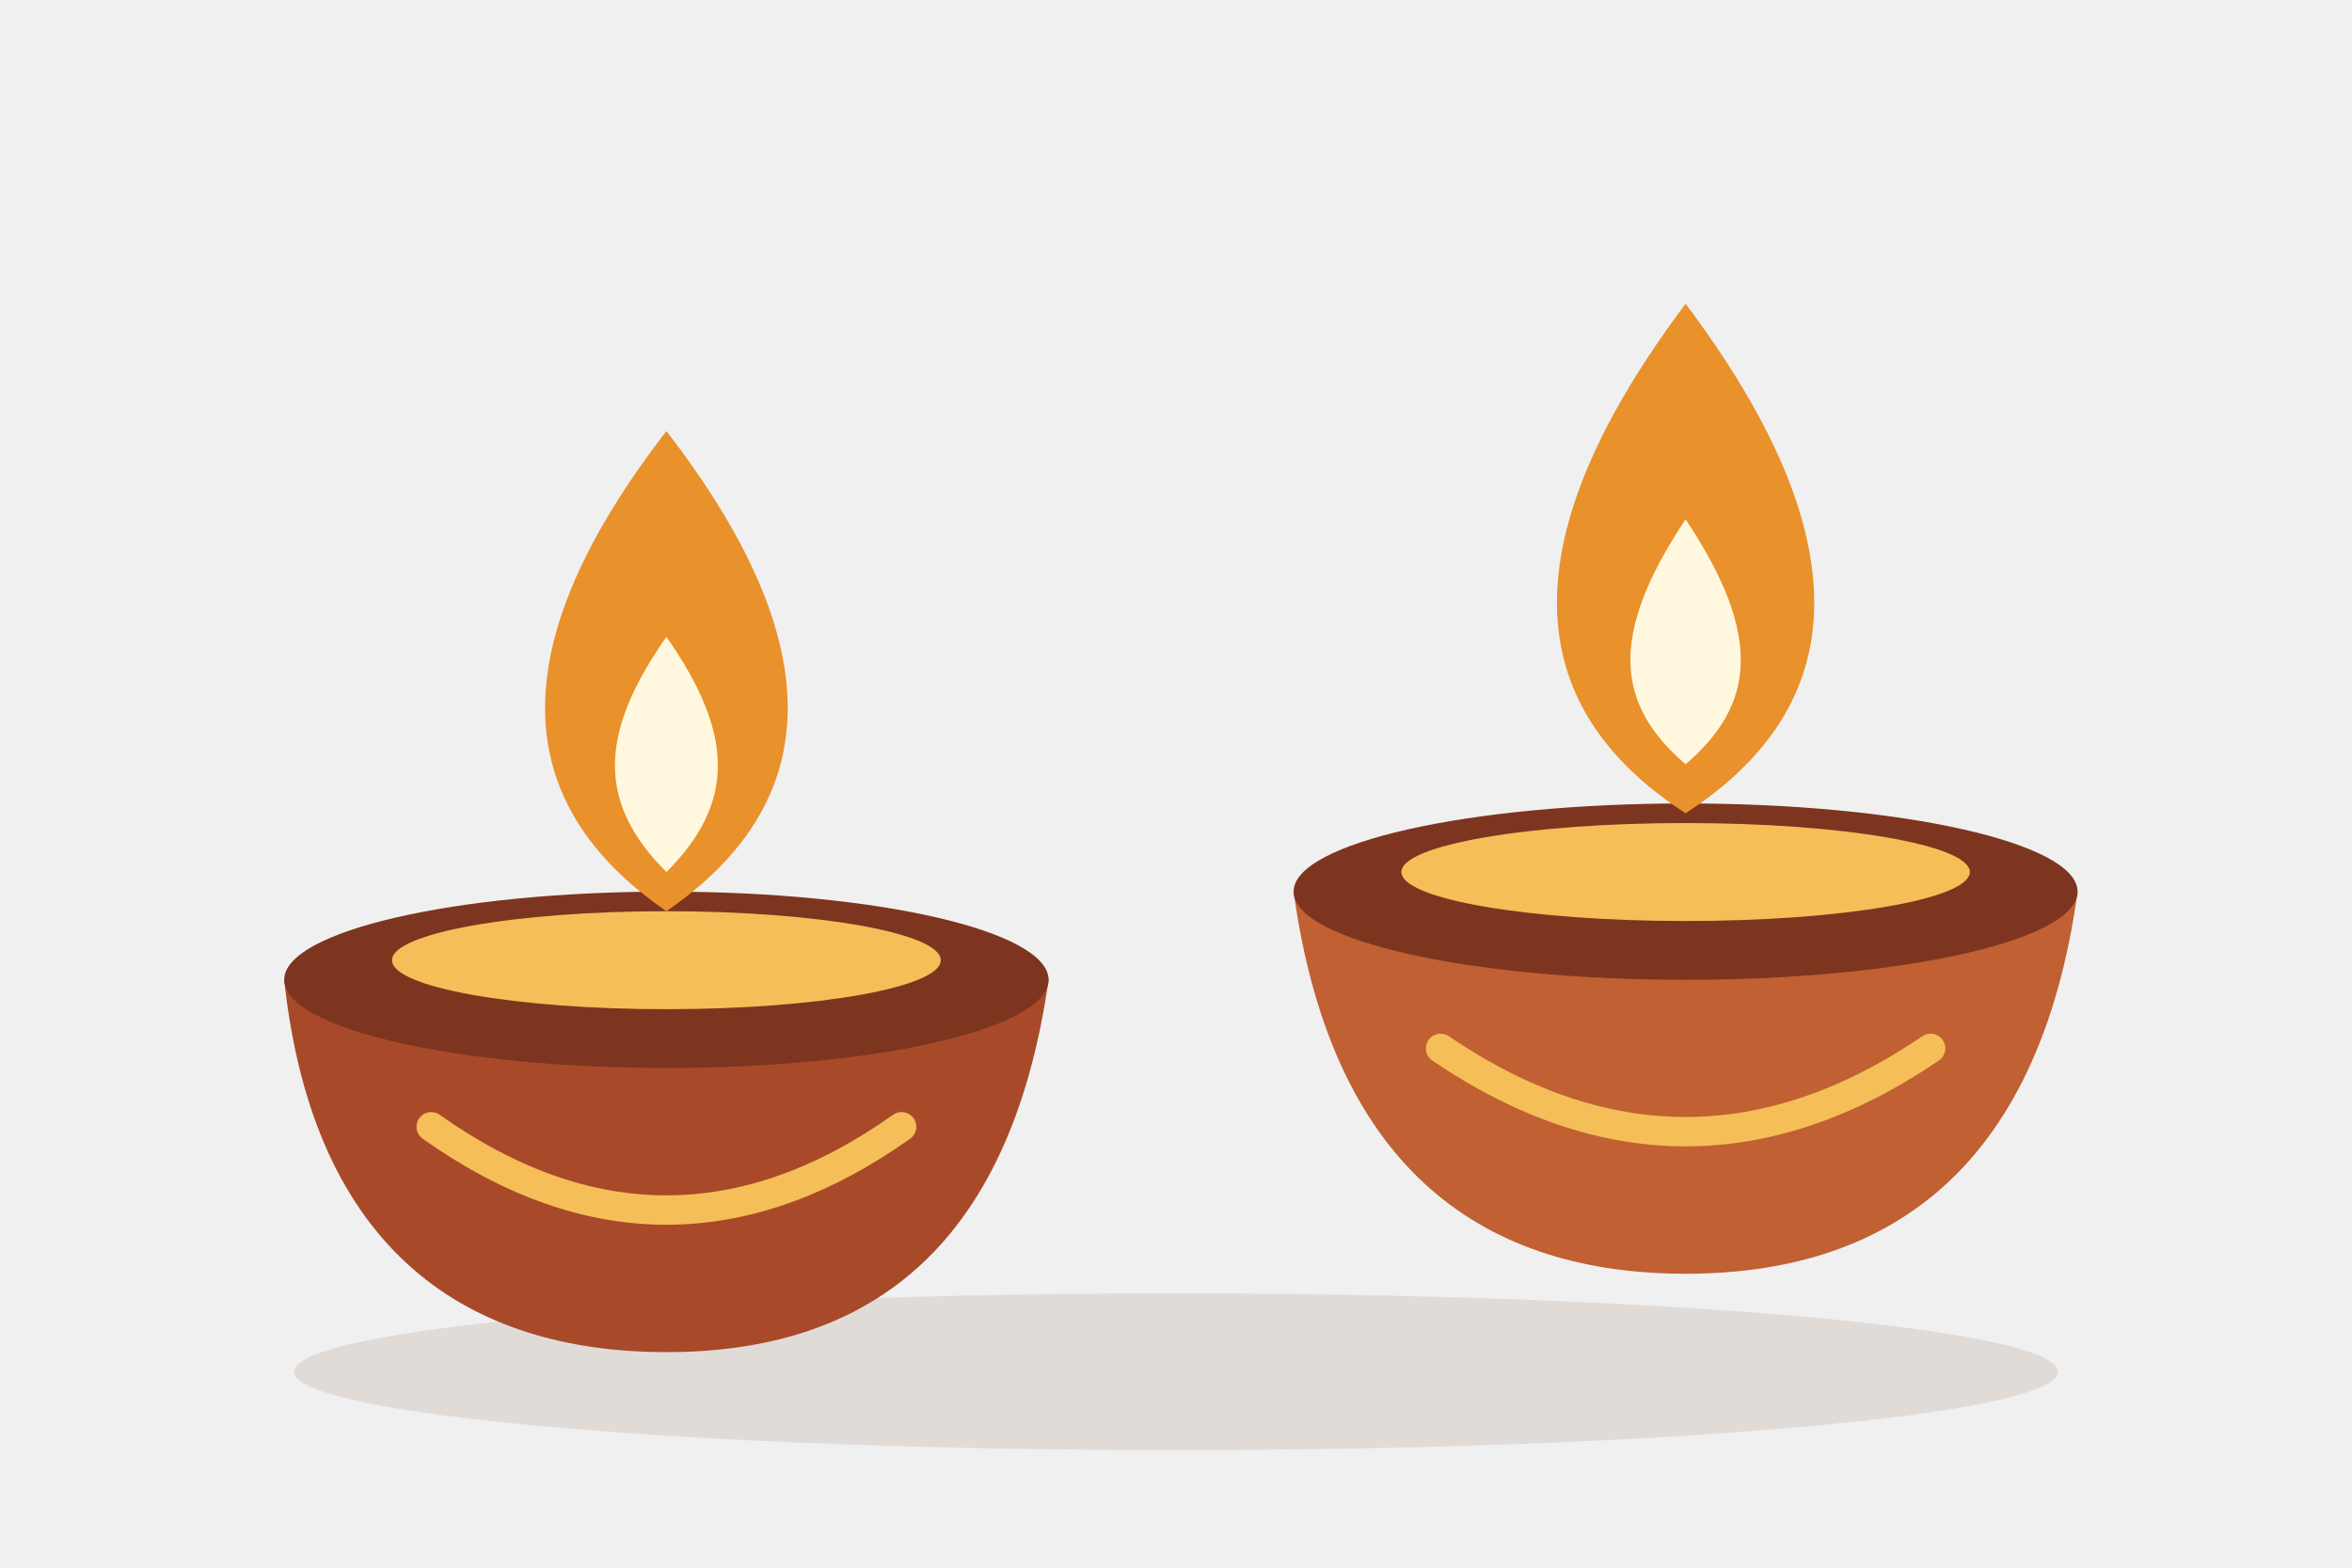
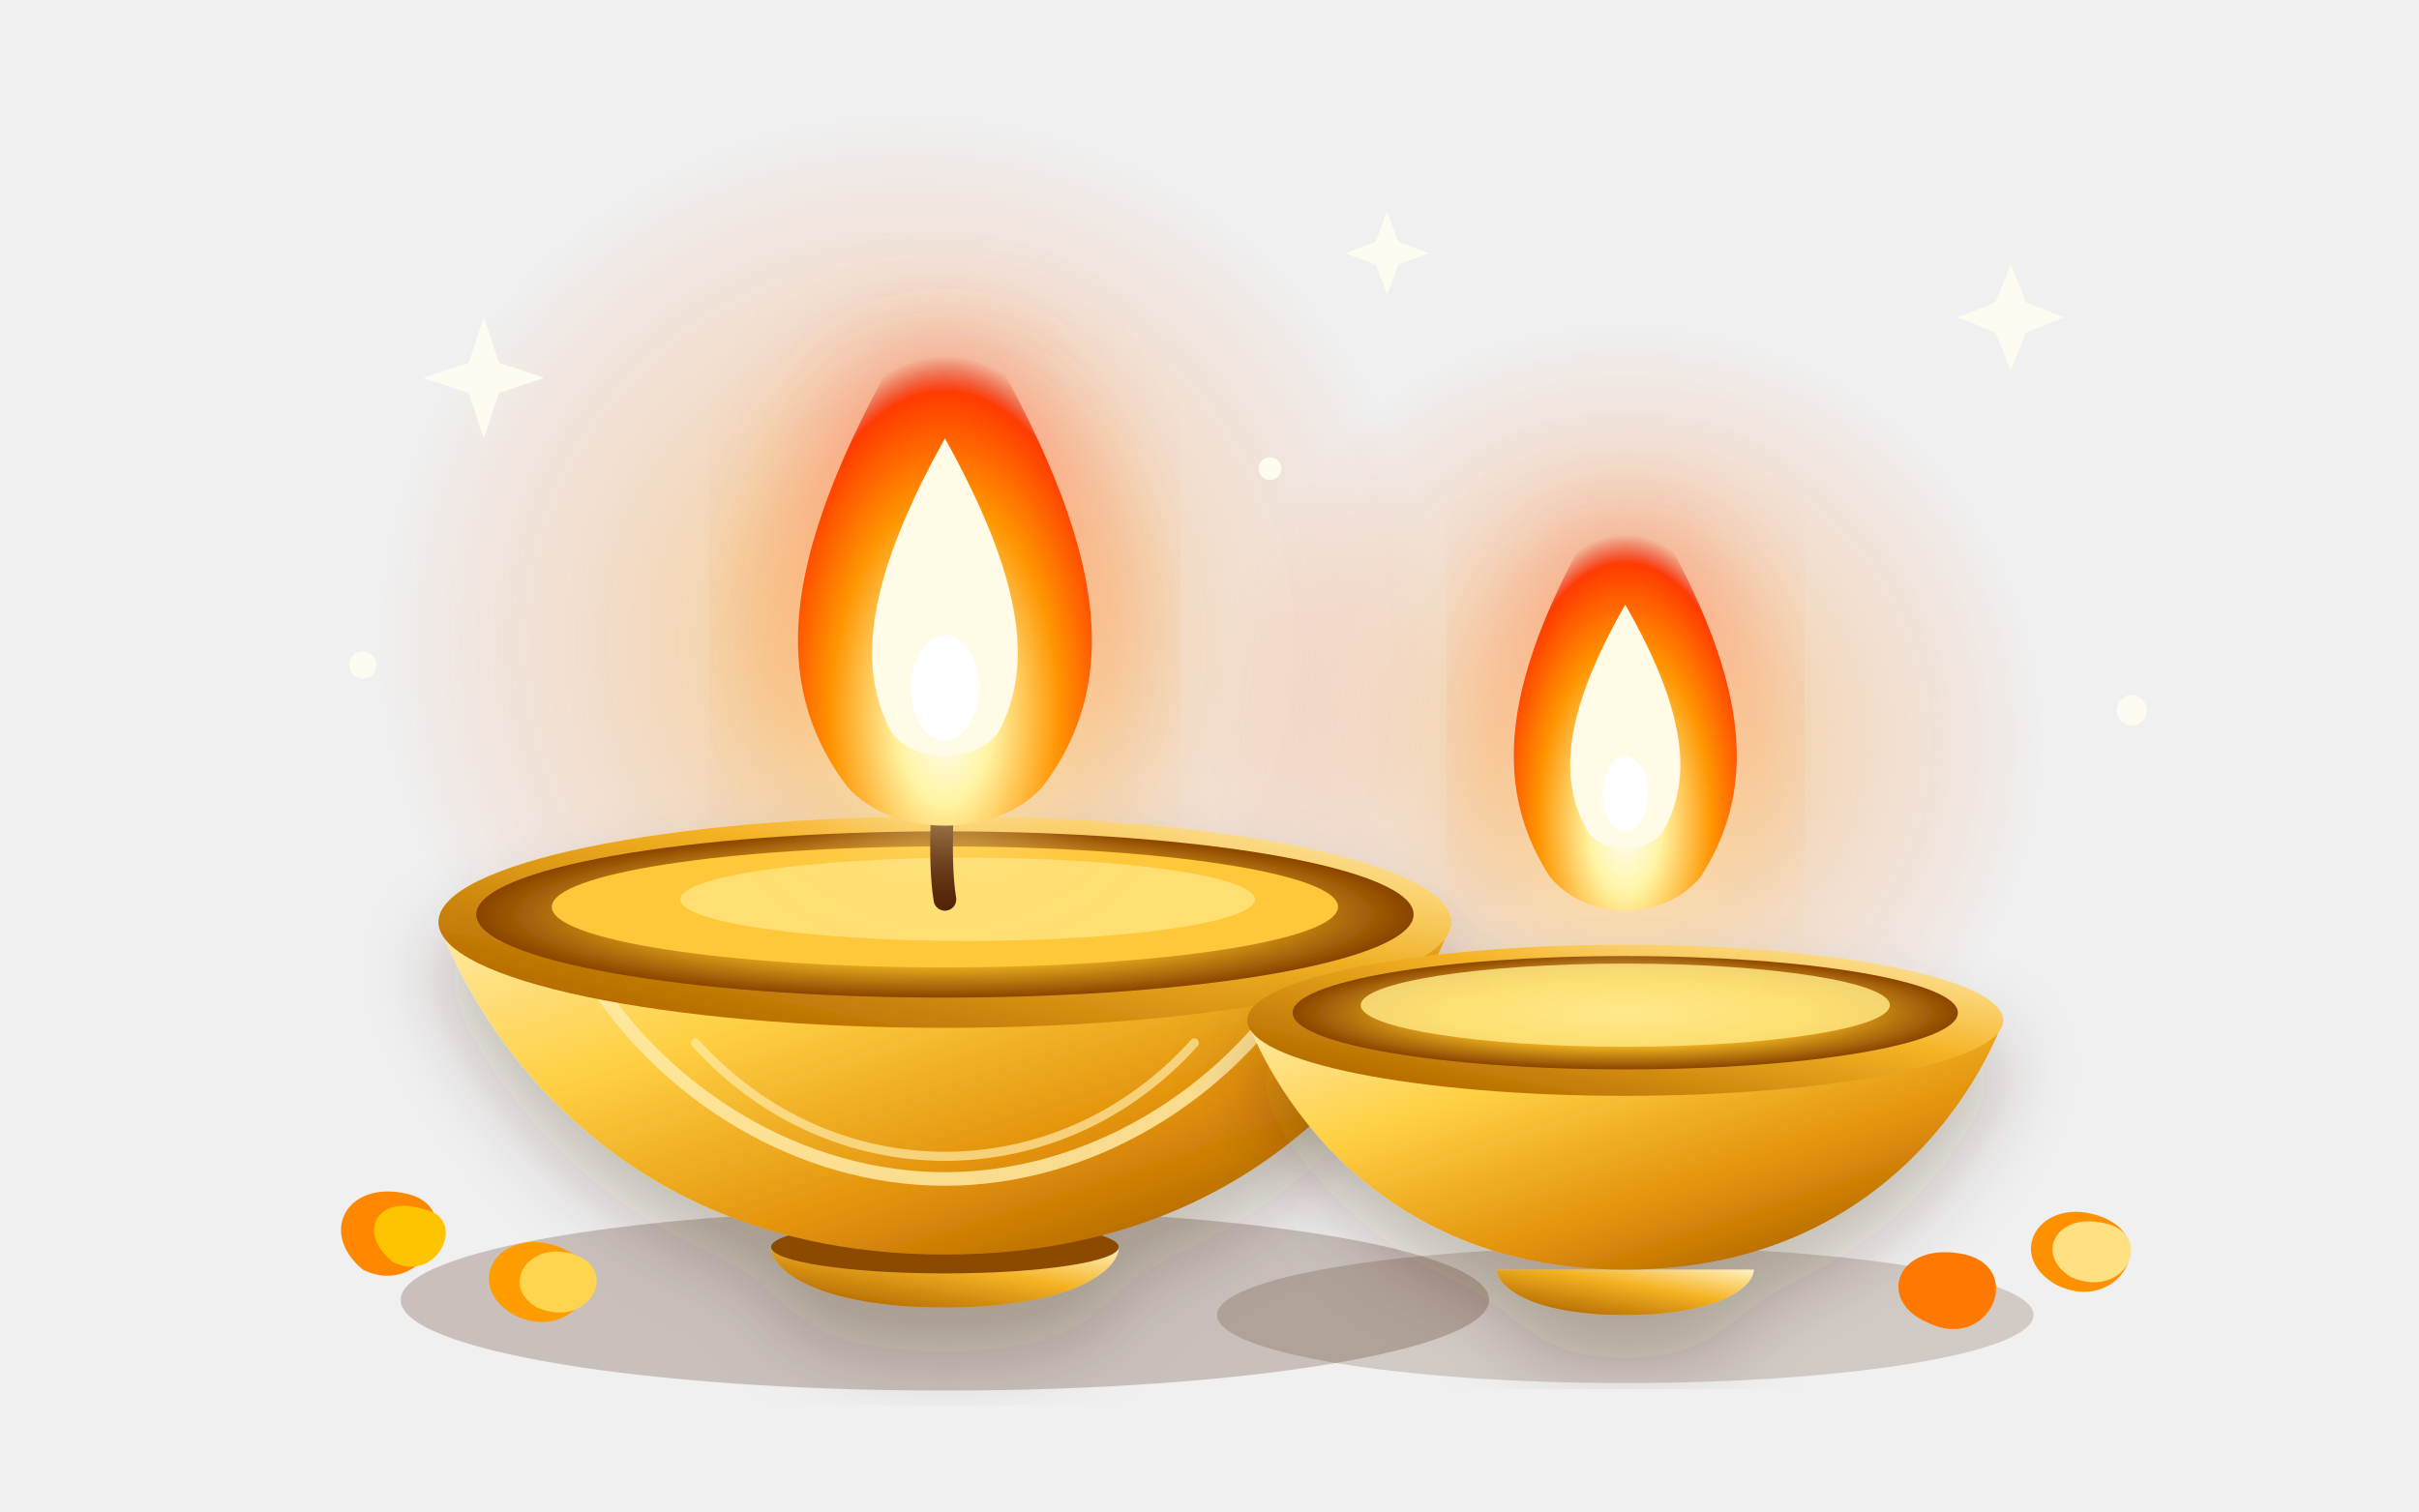
- <svg xmlns="http://www.w3.org/2000/svg" width="240" height="160" viewBox="0 0 240 160" fill="none">
-   <ellipse cx="120" cy="140" rx="90" ry="8" fill="#713D21" opacity=".12" />
-   <path d="M29 100h78c-4 28-19 38-39 38s-36-10-39-38Z" fill="#A84A29" />
-   <ellipse cx="68" cy="100" rx="39" ry="9" fill="#7D351F" />
-   <ellipse cx="68" cy="98" rx="28" ry="5" fill="#F5BE58" />
-   <path d="M68 44c-17 22-16 38 0 49 16-11 17-27 0-49Z" fill="#E9912B" />
-   <path d="M68 65c-7 10-7 17 0 24 7-7 7-14 0-24Z" fill="#FFF8DF" />
-   <path d="M132 91h80c-4 29-20 39-40 39s-36-10-40-39Z" fill="#C06033" />
-   <ellipse cx="172" cy="91" rx="40" ry="9" fill="#7D351F" />
-   <ellipse cx="172" cy="89" rx="29" ry="5" fill="#F5BE58" />
-   <path d="M172 31c-18 24-17 41 0 52 17-11 18-28 0-52Z" fill="#E9912B" />
-   <path d="M172 53c-8 12-7 19 0 25 7-6 8-13 0-25Z" fill="#FFF8DF" />
-   <path d="M44 115q24 17 48 0m55-8q25 17 50 0" stroke="#F5BE58" stroke-width="3" stroke-linecap="round" />
+ <svg xmlns="http://www.w3.org/2000/svg" width="320" height="200" viewBox="0 0 320 200" fill="none">
+   <defs>
+     <filter id="prakashGlow" x="-30%" y="-30%" width="160%" height="160%">
+       <feGaussianBlur stdDeviation="8" result="blur" />
+       <feComposite in="SourceGraphic" in2="blur" operator="over" />
+     </filter>
+     <filter id="softShadow" x="-20%" y="-20%" width="140%" height="140%">
+       <feDropShadow dx="0" dy="6" stdDeviation="5" flood-color="#3E1A00" flood-opacity="0.25" />
+     </filter>
+     <linearGradient id="brassGrad1" x1="0%" y1="0%" x2="100%" y2="100%">
+       <stop offset="0%" stop-color="#FFEAA7" />
+       <stop offset="30%" stop-color="#FFD043" />
+       <stop offset="65%" stop-color="#E18F08" />
+       <stop offset="100%" stop-color="#8C4A00" />
+     </linearGradient>
+     <linearGradient id="brassGrad2" x1="100%" y1="0%" x2="0%" y2="100%">
+       <stop offset="0%" stop-color="#FFF2BF" />
+       <stop offset="40%" stop-color="#F5B324" />
+       <stop offset="85%" stop-color="#B86E00" />
+       <stop offset="100%" stop-color="#6B3300" />
+     </linearGradient>
+     <radialGradient id="gheeGlow" cx="50%" cy="50%" r="50%">
+       <stop offset="0%" stop-color="#FFF8D6" />
+       <stop offset="55%" stop-color="#F9BE23" />
+       <stop offset="100%" stop-color="#8B4500" />
+     </radialGradient>
+     <radialGradient id="divineFlame1" cx="50%" cy="80%" r="65%">
+       <stop offset="0%" stop-color="#FFFFFF" />
+       <stop offset="25%" stop-color="#FFF4A3" />
+       <stop offset="60%" stop-color="#FF9500" />
+       <stop offset="90%" stop-color="#FF3B00" />
+       <stop offset="100%" stop-color="#D91E00" stop-opacity="0" />
+     </radialGradient>
+     <radialGradient id="ambientAura" cx="50%" cy="50%" r="50%">
+       <stop offset="0%" stop-color="#FFAE00" stop-opacity="0.45" />
+       <stop offset="60%" stop-color="#FF7700" stop-opacity="0.15" />
+       <stop offset="100%" stop-color="#FF4800" stop-opacity="0" />
+     </radialGradient>
+   </defs>
+   <circle cx="120" cy="85" r="70" fill="url(#ambientAura)" />
+   <circle cx="215" cy="98" r="55" fill="url(#ambientAura)" />
+   <ellipse cx="125" cy="172" rx="72" ry="12" fill="#421900" opacity="0.22" />
+   <ellipse cx="215" cy="174" rx="54" ry="9" fill="#421900" opacity="0.18" />
+   <g filter="url(#softShadow)">
+     <path d="M102 165H148C148 168 142 173 125 173C108 173 102 168 102 165Z" fill="url(#brassGrad2)" />
+     <ellipse cx="125" cy="165" rx="23" ry="3.5" fill="#8C4A00" />
+     <path d="M58 122C58 122 72 166 125 166C178 166 192 122 192 122C192 122 168 132 125 132C82 132 58 122 58 122Z" fill="url(#brassGrad1)" />
+     <path d="M78 129C88 145 106 156 125 156C144 156 162 145 172 129" stroke="#FFEAA7" stroke-width="1.8" stroke-linecap="round" opacity="0.85" />
+     <path d="M92 138C101 148 113 153 125 153C137 153 149 148 158 138" stroke="#FFEAA7" stroke-width="1.2" stroke-linecap="round" opacity="0.7" />
+     <ellipse cx="125" cy="122" rx="67" ry="14" fill="url(#brassGrad2)" />
+     <ellipse cx="125" cy="121" rx="62" ry="11" fill="url(#gheeGlow)" />
+     <ellipse cx="125" cy="120" rx="52" ry="8" fill="#FFC83B" />
+     <ellipse cx="128" cy="119" rx="38" ry="5.5" fill="#FFE57F" opacity="0.8" />
+   </g>
+   <path d="M125 119C124 113 125 103 125 96" stroke="#4A1800" stroke-width="3" stroke-linecap="round" />
+   <g filter="url(#prakashGlow)">
+     <path d="M125 36C105 68 100 88 112 104C118 111 132 111 138 104C150 88 145 68 125 36Z" fill="url(#divineFlame1)" />
+     <path d="M125 58C115 76 113 88 118 97C121 101 129 101 132 97C137 88 135 76 125 58Z" fill="#FFFBE6" />
+     <ellipse cx="125" cy="91" rx="4.5" ry="7" fill="#FFFFFF" />
+   </g>
+   <g filter="url(#softShadow)">
+     <path d="M198 168H232C232 170 228 174 215 174C202 174 198 170 198 168Z" fill="url(#brassGrad2)" />
+     <path d="M165 135C165 135 176 168 215 168C254 168 265 135 265 135C265 135 246 143 215 143C184 143 165 135 165 135Z" fill="url(#brassGrad1)" />
+     <ellipse cx="215" cy="135" rx="50" ry="10" fill="url(#brassGrad2)" />
+     <ellipse cx="215" cy="134" rx="44" ry="7.5" fill="url(#gheeGlow)" />
+     <ellipse cx="215" cy="133" rx="35" ry="5.5" fill="#FFE57F" opacity="0.85" />
+   </g>
+   <g filter="url(#prakashGlow)">
+     <path d="M215 62C200 86 196 102 205 116C210 122 220 122 225 116C234 102 230 86 215 62Z" fill="url(#divineFlame1)" />
+     <path d="M215 80C207 94 206 103 210 110C212 113 218 113 220 110C224 103 223 94 215 80Z" fill="#FFFBE6" />
+     <ellipse cx="215" cy="105" rx="3" ry="5" fill="#FFFFFF" />
+   </g>
+   <g>
+     <path d="M48 168C42 163 46 156 54 158C62 160 56 172 48 168Z" fill="#FF8800" />
+     <path d="M52 167C47 163 50 158 56 160C62 161 58 170 52 167Z" fill="#FFC400" />
+     <path d="M68 174C61 170 66 162 74 165C82 168 76 178 68 174Z" fill="#FF9D00" />
+     <path d="M71 173C66 170 70 164 76 166C82 168 78 176 71 173Z" fill="#FFD54F" />
+     <path d="M272 170C265 166 270 158 278 161C286 164 280 174 272 170Z" fill="#FF9100" />
+     <path d="M274 169C269 166 272 160 279 162C285 164 281 172 274 169Z" fill="#FFE082" />
+     <path d="M255 175C248 172 251 164 260 166C268 168 263 179 255 175Z" fill="#FF7900" />
+   </g>
+   <g fill="#FFFDF0" opacity="0.95">
+     <path d="M62 48L64 42L66 48L72 50L66 52L64 58L62 52L56 50Z" />
+     <path d="M264 40L266 35L268 40L273 42L268 44L266 49L264 44L259 42Z" />
+     <path d="M182 32L183.5 28L185 32L189 33.5L185 35L183.5 39L182 35L178 33.5Z" />
+     <circle cx="48" cy="88" r="1.8" />
+     <circle cx="282" cy="94" r="2" />
+     <circle cx="168" cy="62" r="1.5" />
+   </g>
</svg>
